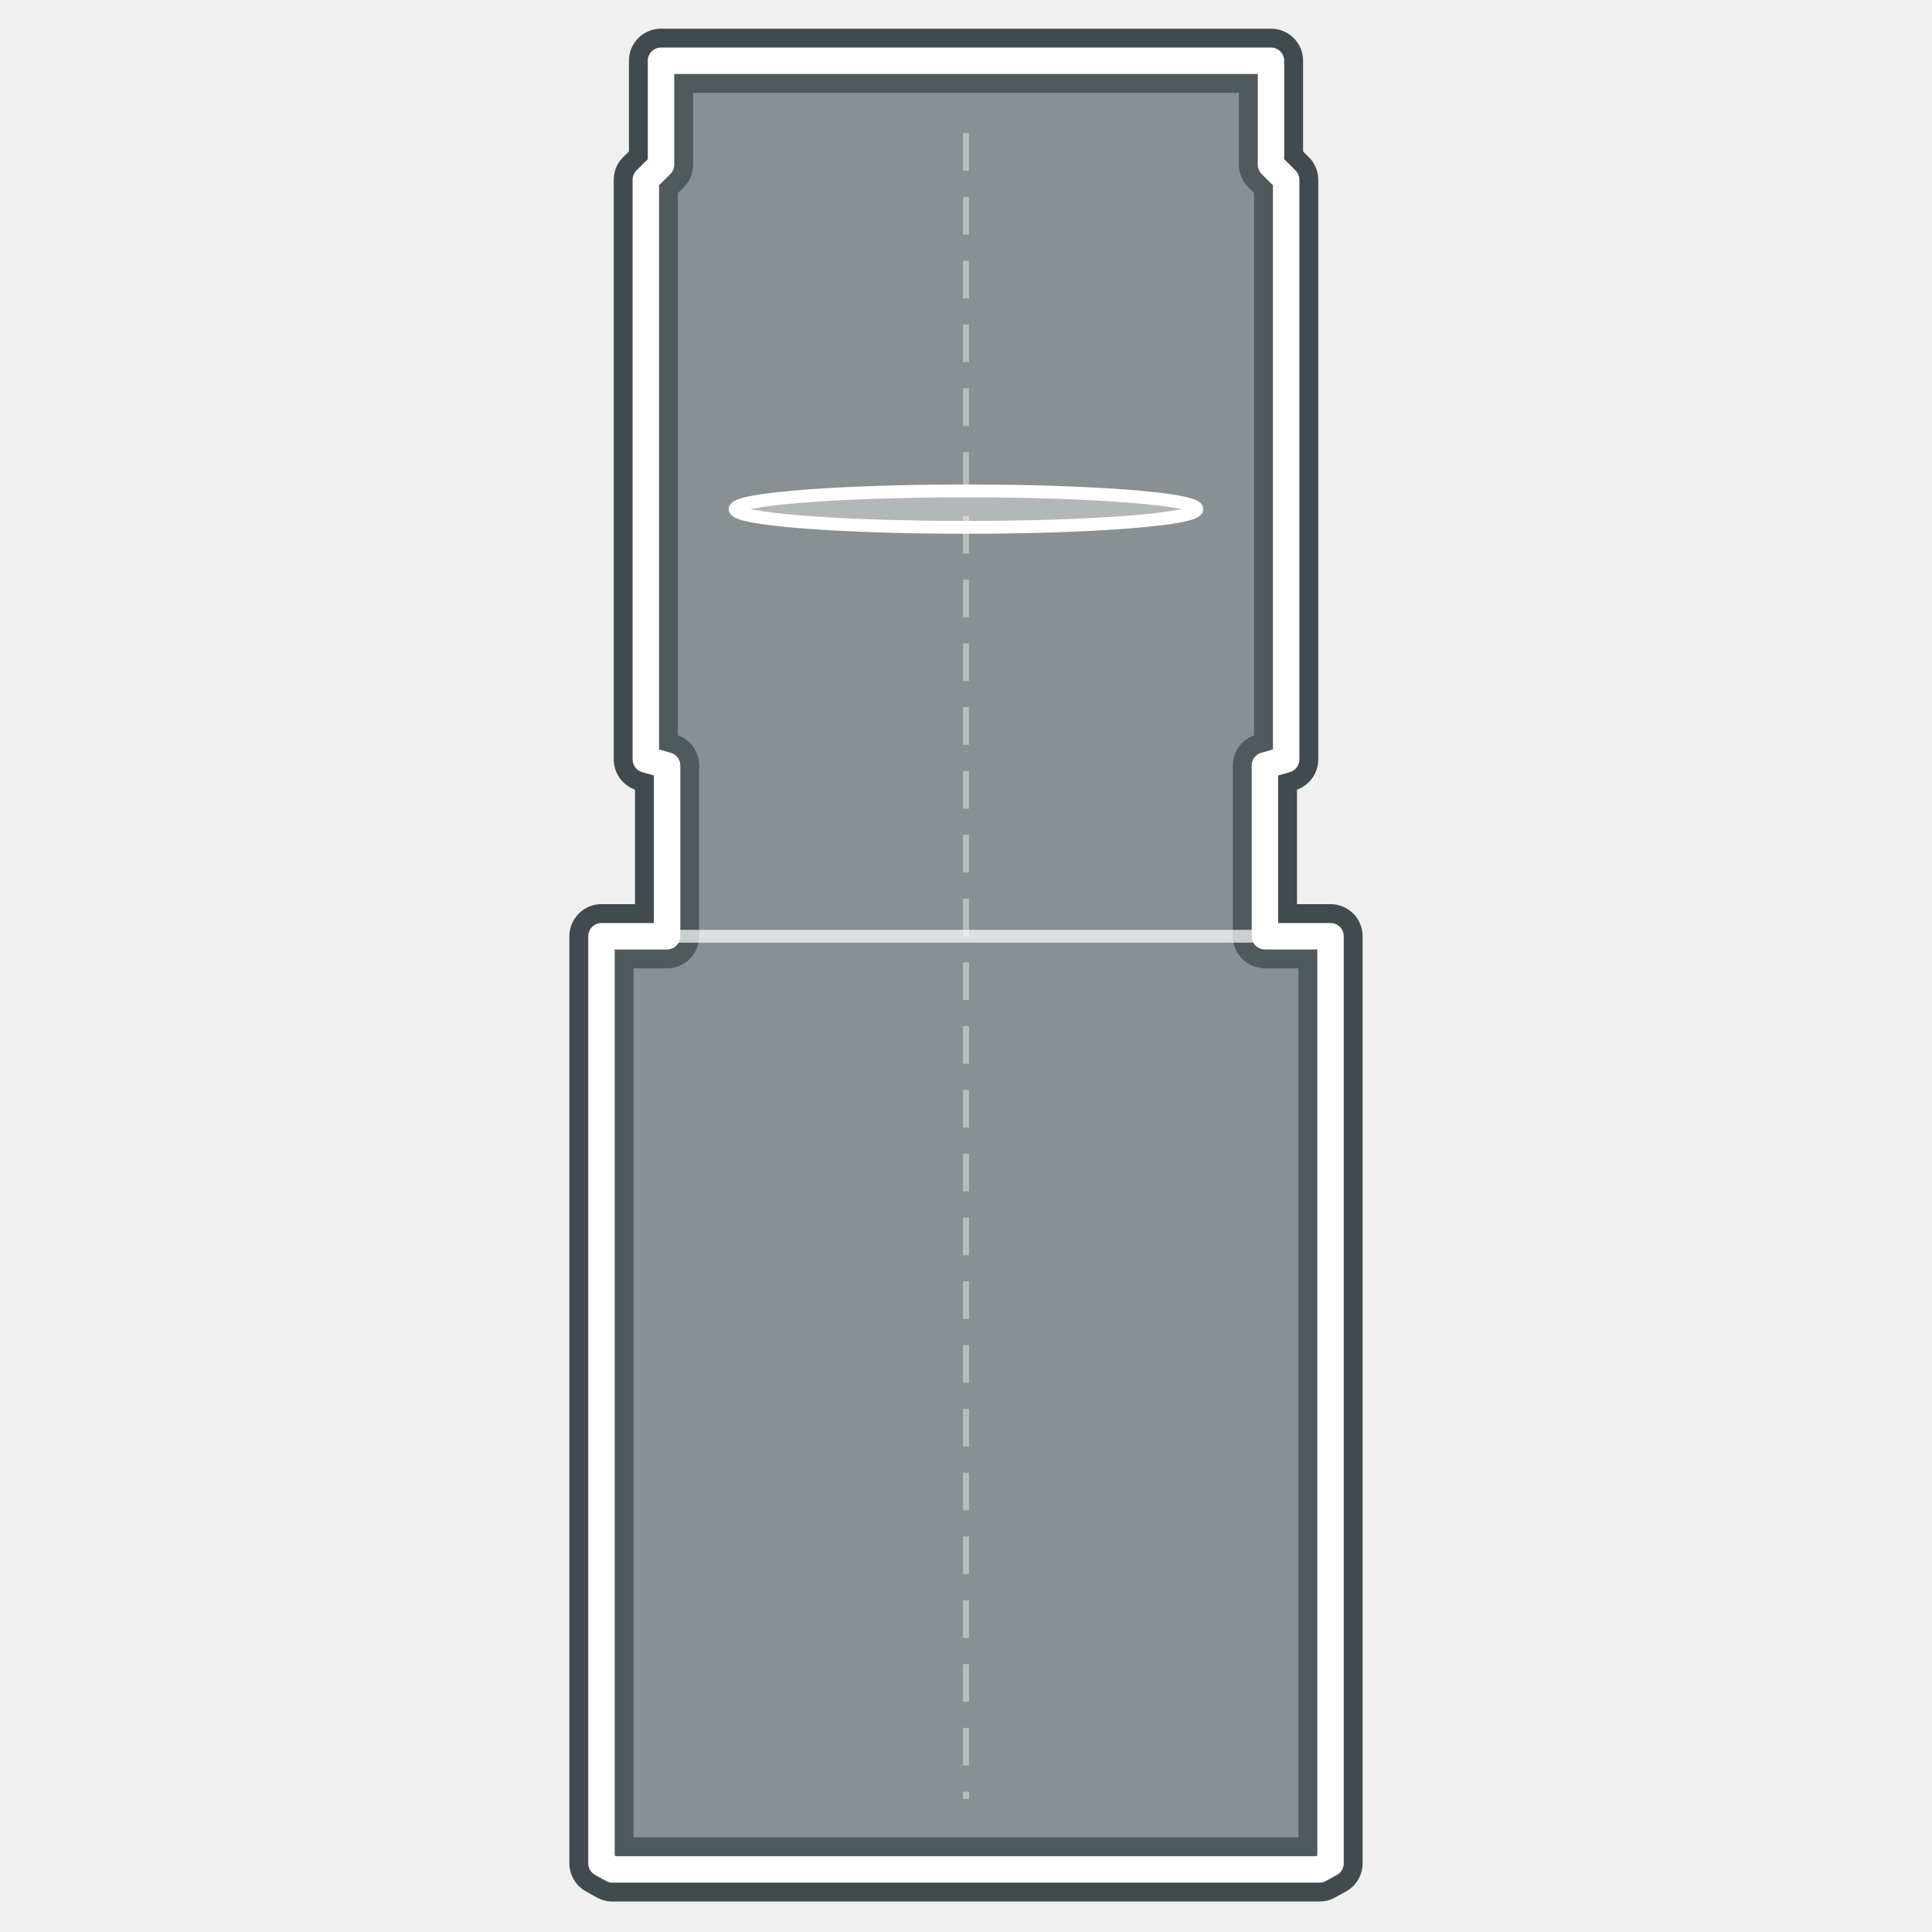
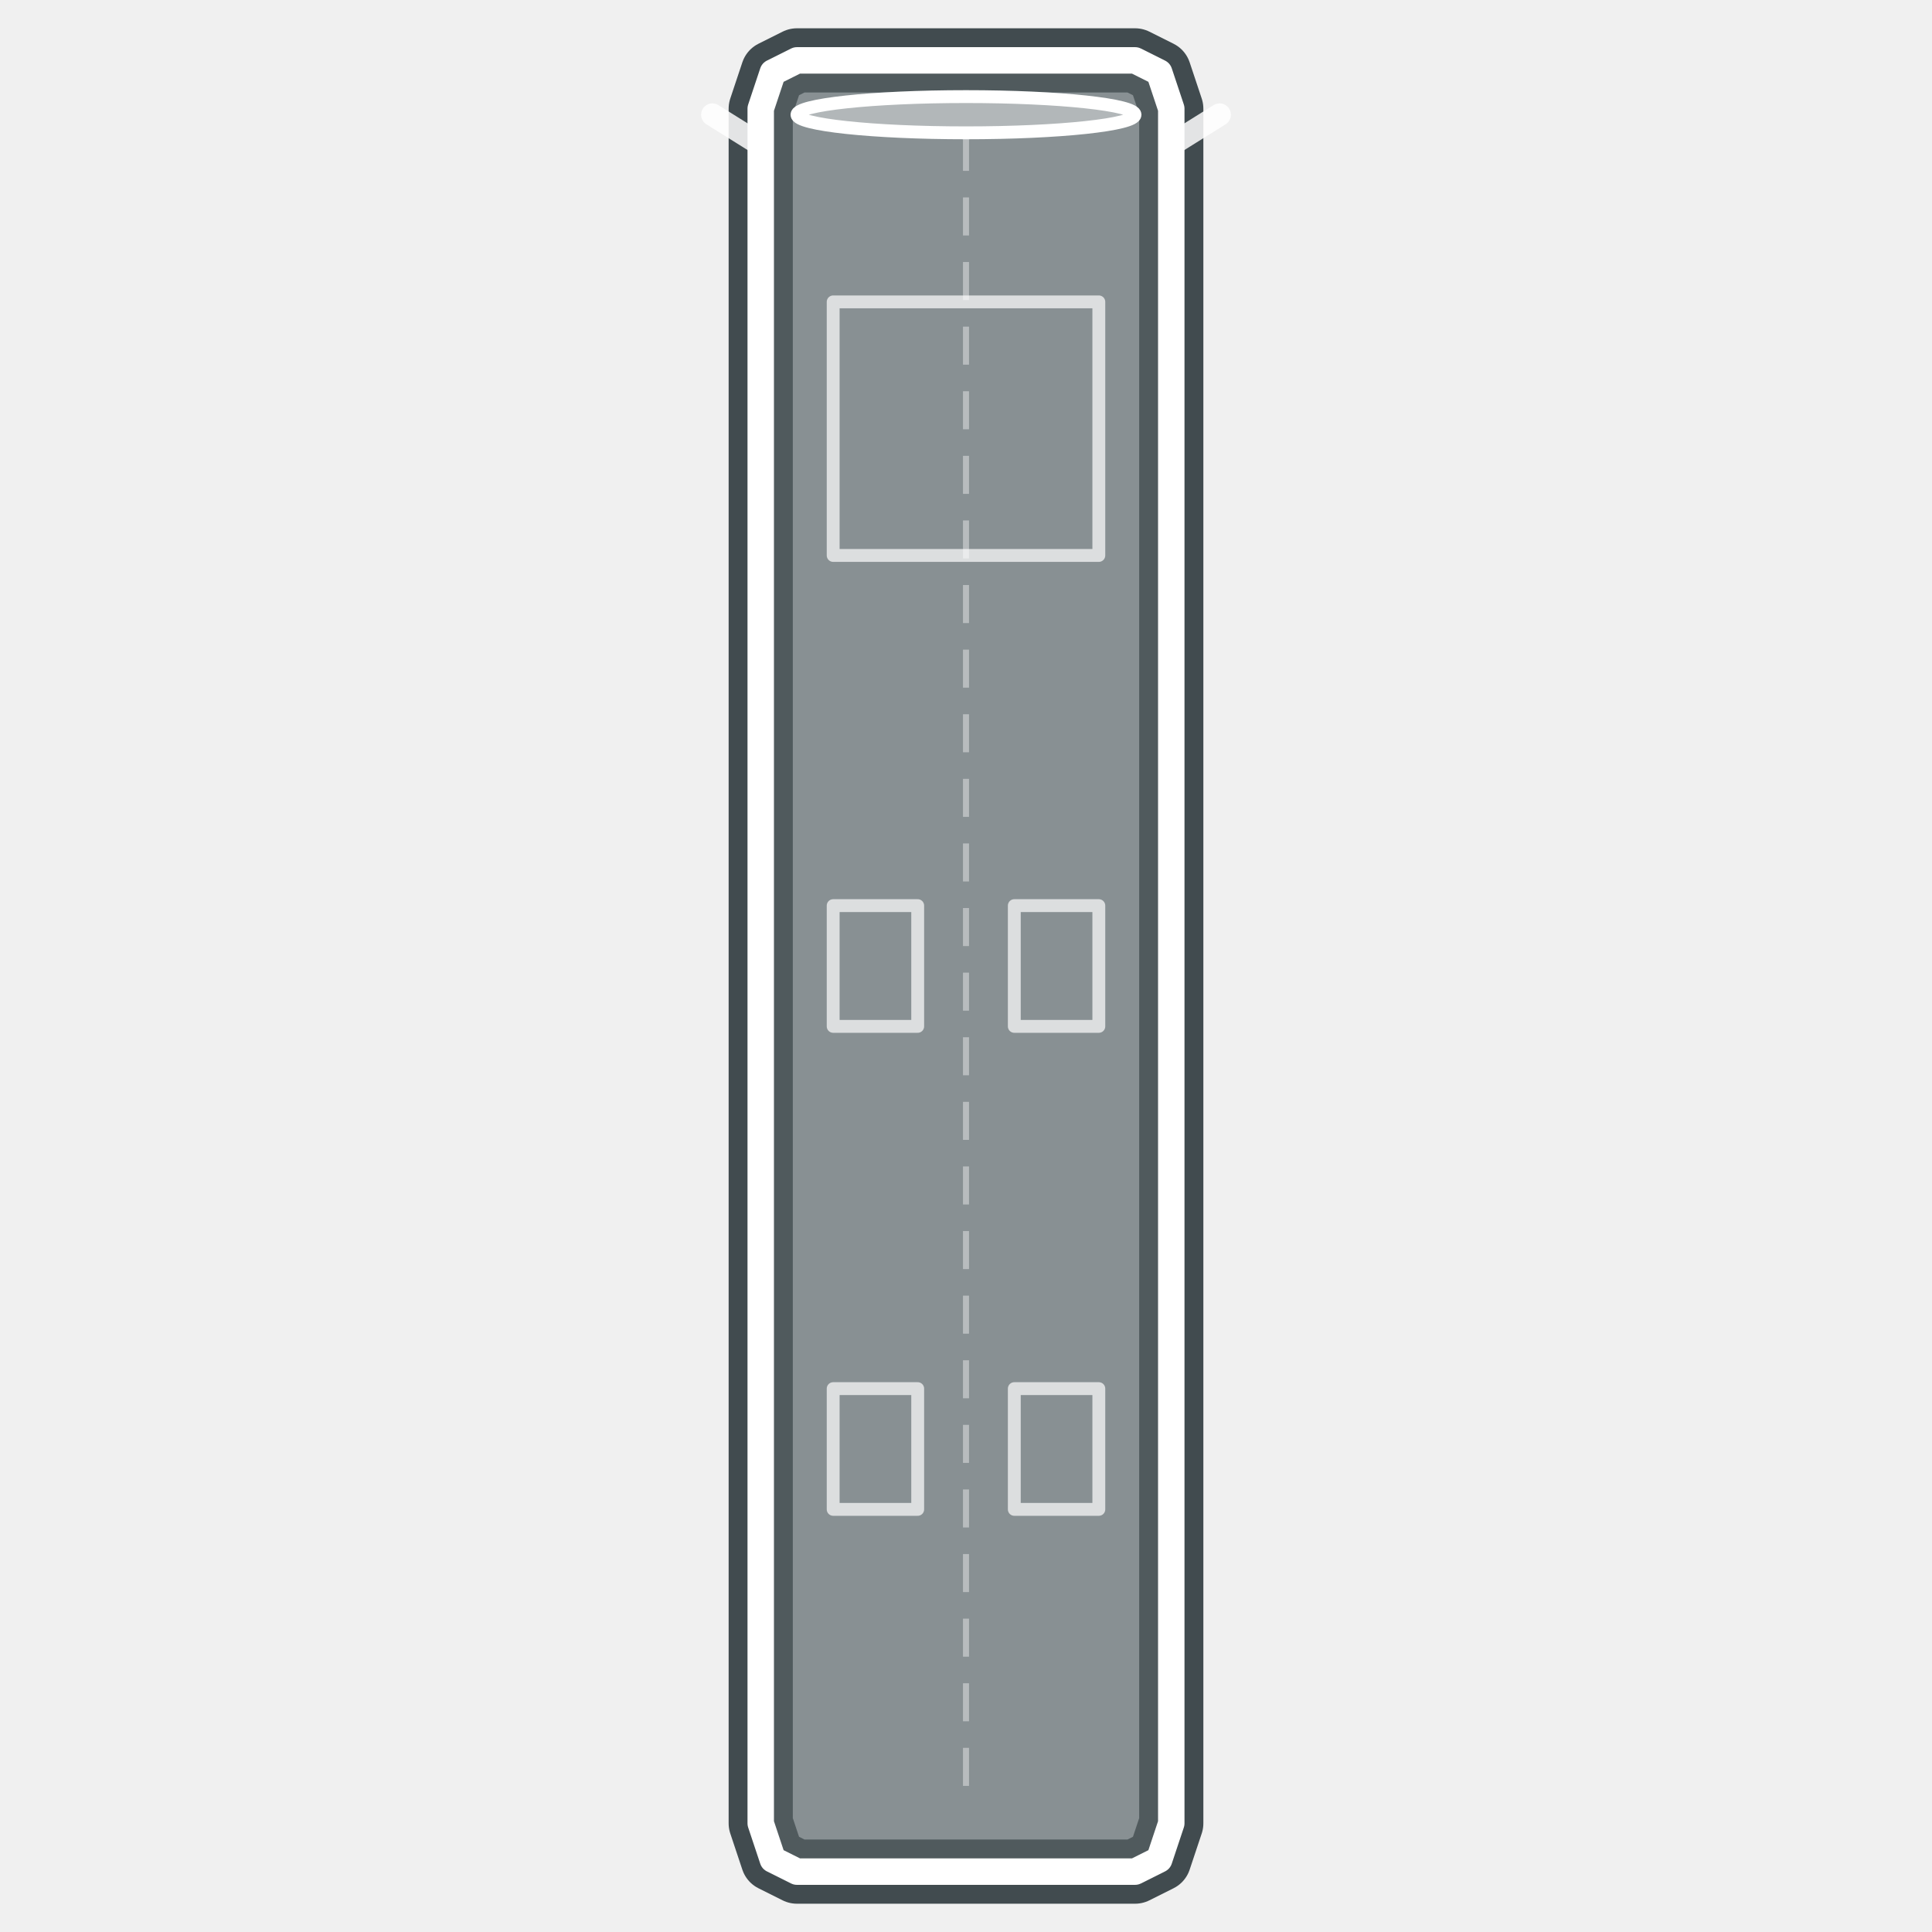
- <svg xmlns="http://www.w3.org/2000/svg" viewBox="-49.00 0.00 318.00 318.00" width="512" height="512">
-   <polygon points="110.0,10.0 160.2,10.0 160.2,27.1 162.7,29.6 162.7,125.0 159.2,126.0 159.2,154.1 170.0,154.1 170.0,306.7 168.2,307.7 110.0,307.7 110.0,307.7 51.8,307.7 50.0,306.7 50.0,154.1 60.8,154.1 60.8,126.0 57.3,125.0 57.3,29.6 59.8,27.1 59.8,10.0 110.0,10.0" fill="#0b1d24" fill-opacity="0.6" stroke="#07141a" stroke-opacity=".75" stroke-width="10.56" stroke-linejoin="round" />
-   <polygon points="110.0,10.0 160.2,10.0 160.2,27.1 162.7,29.6 162.7,125.0 159.2,126.0 159.2,154.1 170.0,154.1 170.0,306.7 168.2,307.7 110.0,307.7 110.0,307.7 51.8,307.7 50.0,306.7 50.0,154.1 60.8,154.1 60.8,126.0 57.3,125.0 57.3,29.6 59.8,27.1 59.8,10.0 110.0,10.0" fill="#ffffff" fill-opacity=".22" stroke="#ffffff" stroke-width="4.35" stroke-linejoin="round" />
-   <line x1="110" y1="21.9" x2="110" y2="296.1" stroke="#ffffff" stroke-width="0.99" stroke-dasharray="6.2 4.3" opacity=".4" />
-   <polygon points="110.0,154.1 168.7,154.1 170.0,155.6 170.0,305.7 168.7,306.7 110.0,306.7 110.0,306.7 51.3,306.7 50.0,305.7 50.0,155.6 51.3,154.1 110.0,154.1" fill="none" stroke="#ffffff" stroke-width="2.11" stroke-linejoin="round" stroke-linecap="round" opacity=".7" />
-   <ellipse cx="110" cy="83.8" rx="38" ry="3" fill="#ffffff" fill-opacity=".35" stroke="#ffffff" stroke-width="2.11" />
+ <svg xmlns="http://www.w3.org/2000/svg" viewBox="-50.00 0.00 320.00 320.00" width="512" height="512">
+   <polygon points="110.0,10.0 138.0,10.0 142.0,12.0 144.0,18.0 144.0,302.0 142.0,308.0 138.0,310.0 110.0,310.0 110.0,310.0 82.0,310.0 78.0,308.0 76.0,302.0 76.0,18.0 78.0,12.0 82.0,10.0 110.0,10.0" fill="#0b1d24" fill-opacity="0.6" stroke="#07141a" stroke-opacity=".75" stroke-width="10.63" stroke-linejoin="round" />
+   <polygon points="110.0,10.0 138.0,10.0 142.0,12.0 144.0,18.0 144.0,302.0 142.0,308.0 138.0,310.0 110.0,310.0 110.0,310.0 82.0,310.0 78.0,308.0 76.0,302.0 76.0,18.0 78.0,12.0 82.0,10.0 110.0,10.0" fill="#ffffff" fill-opacity=".22" stroke="#ffffff" stroke-width="4.38" stroke-linejoin="round" />
+   <line x1="110" y1="22.0" x2="110" y2="298.0" stroke="#ffffff" stroke-width="1.00" stroke-dasharray="6.3 4.4" opacity=".4" />
+   <line x1="144" y1="24" x2="152" y2="19" stroke="#ffffff" stroke-width="3.75" stroke-linecap="round" opacity=".85" />
+   <line x1="76" y1="24" x2="68" y2="19" stroke="#ffffff" stroke-width="3.75" stroke-linecap="round" opacity=".85" />
+   <polygon points="110.0,50.0 132.0,50.0 132.0,92.0 110.0,92.0 110.0,92.0 88.0,92.0 88.0,50.0 110.0,50.0" fill="none" stroke="#ffffff" stroke-width="2.13" stroke-linejoin="round" stroke-linecap="round" opacity=".7" />
+   <polygon points="118.0,150.0 132.0,150.0 132.0,170.0 118.0,170.0" fill="none" stroke="#ffffff" stroke-width="2.13" stroke-linejoin="round" stroke-linecap="round" opacity=".7" />
+   <polygon points="102.0,150.0 88.0,150.0 88.0,170.0 102.0,170.0" fill="none" stroke="#ffffff" stroke-width="2.13" stroke-linejoin="round" stroke-linecap="round" opacity=".7" />
+   <polygon points="118.0,230.0 132.0,230.0 132.0,250.0 118.0,250.0" fill="none" stroke="#ffffff" stroke-width="2.13" stroke-linejoin="round" stroke-linecap="round" opacity=".7" />
+   <polygon points="102.0,230.0 88.0,230.0 88.0,250.0 102.0,250.0" fill="none" stroke="#ffffff" stroke-width="2.13" stroke-linejoin="round" stroke-linecap="round" opacity=".7" />
+   <ellipse cx="110" cy="19" rx="28" ry="3" fill="#ffffff" fill-opacity=".35" stroke="#ffffff" stroke-width="2.13" />
</svg>
